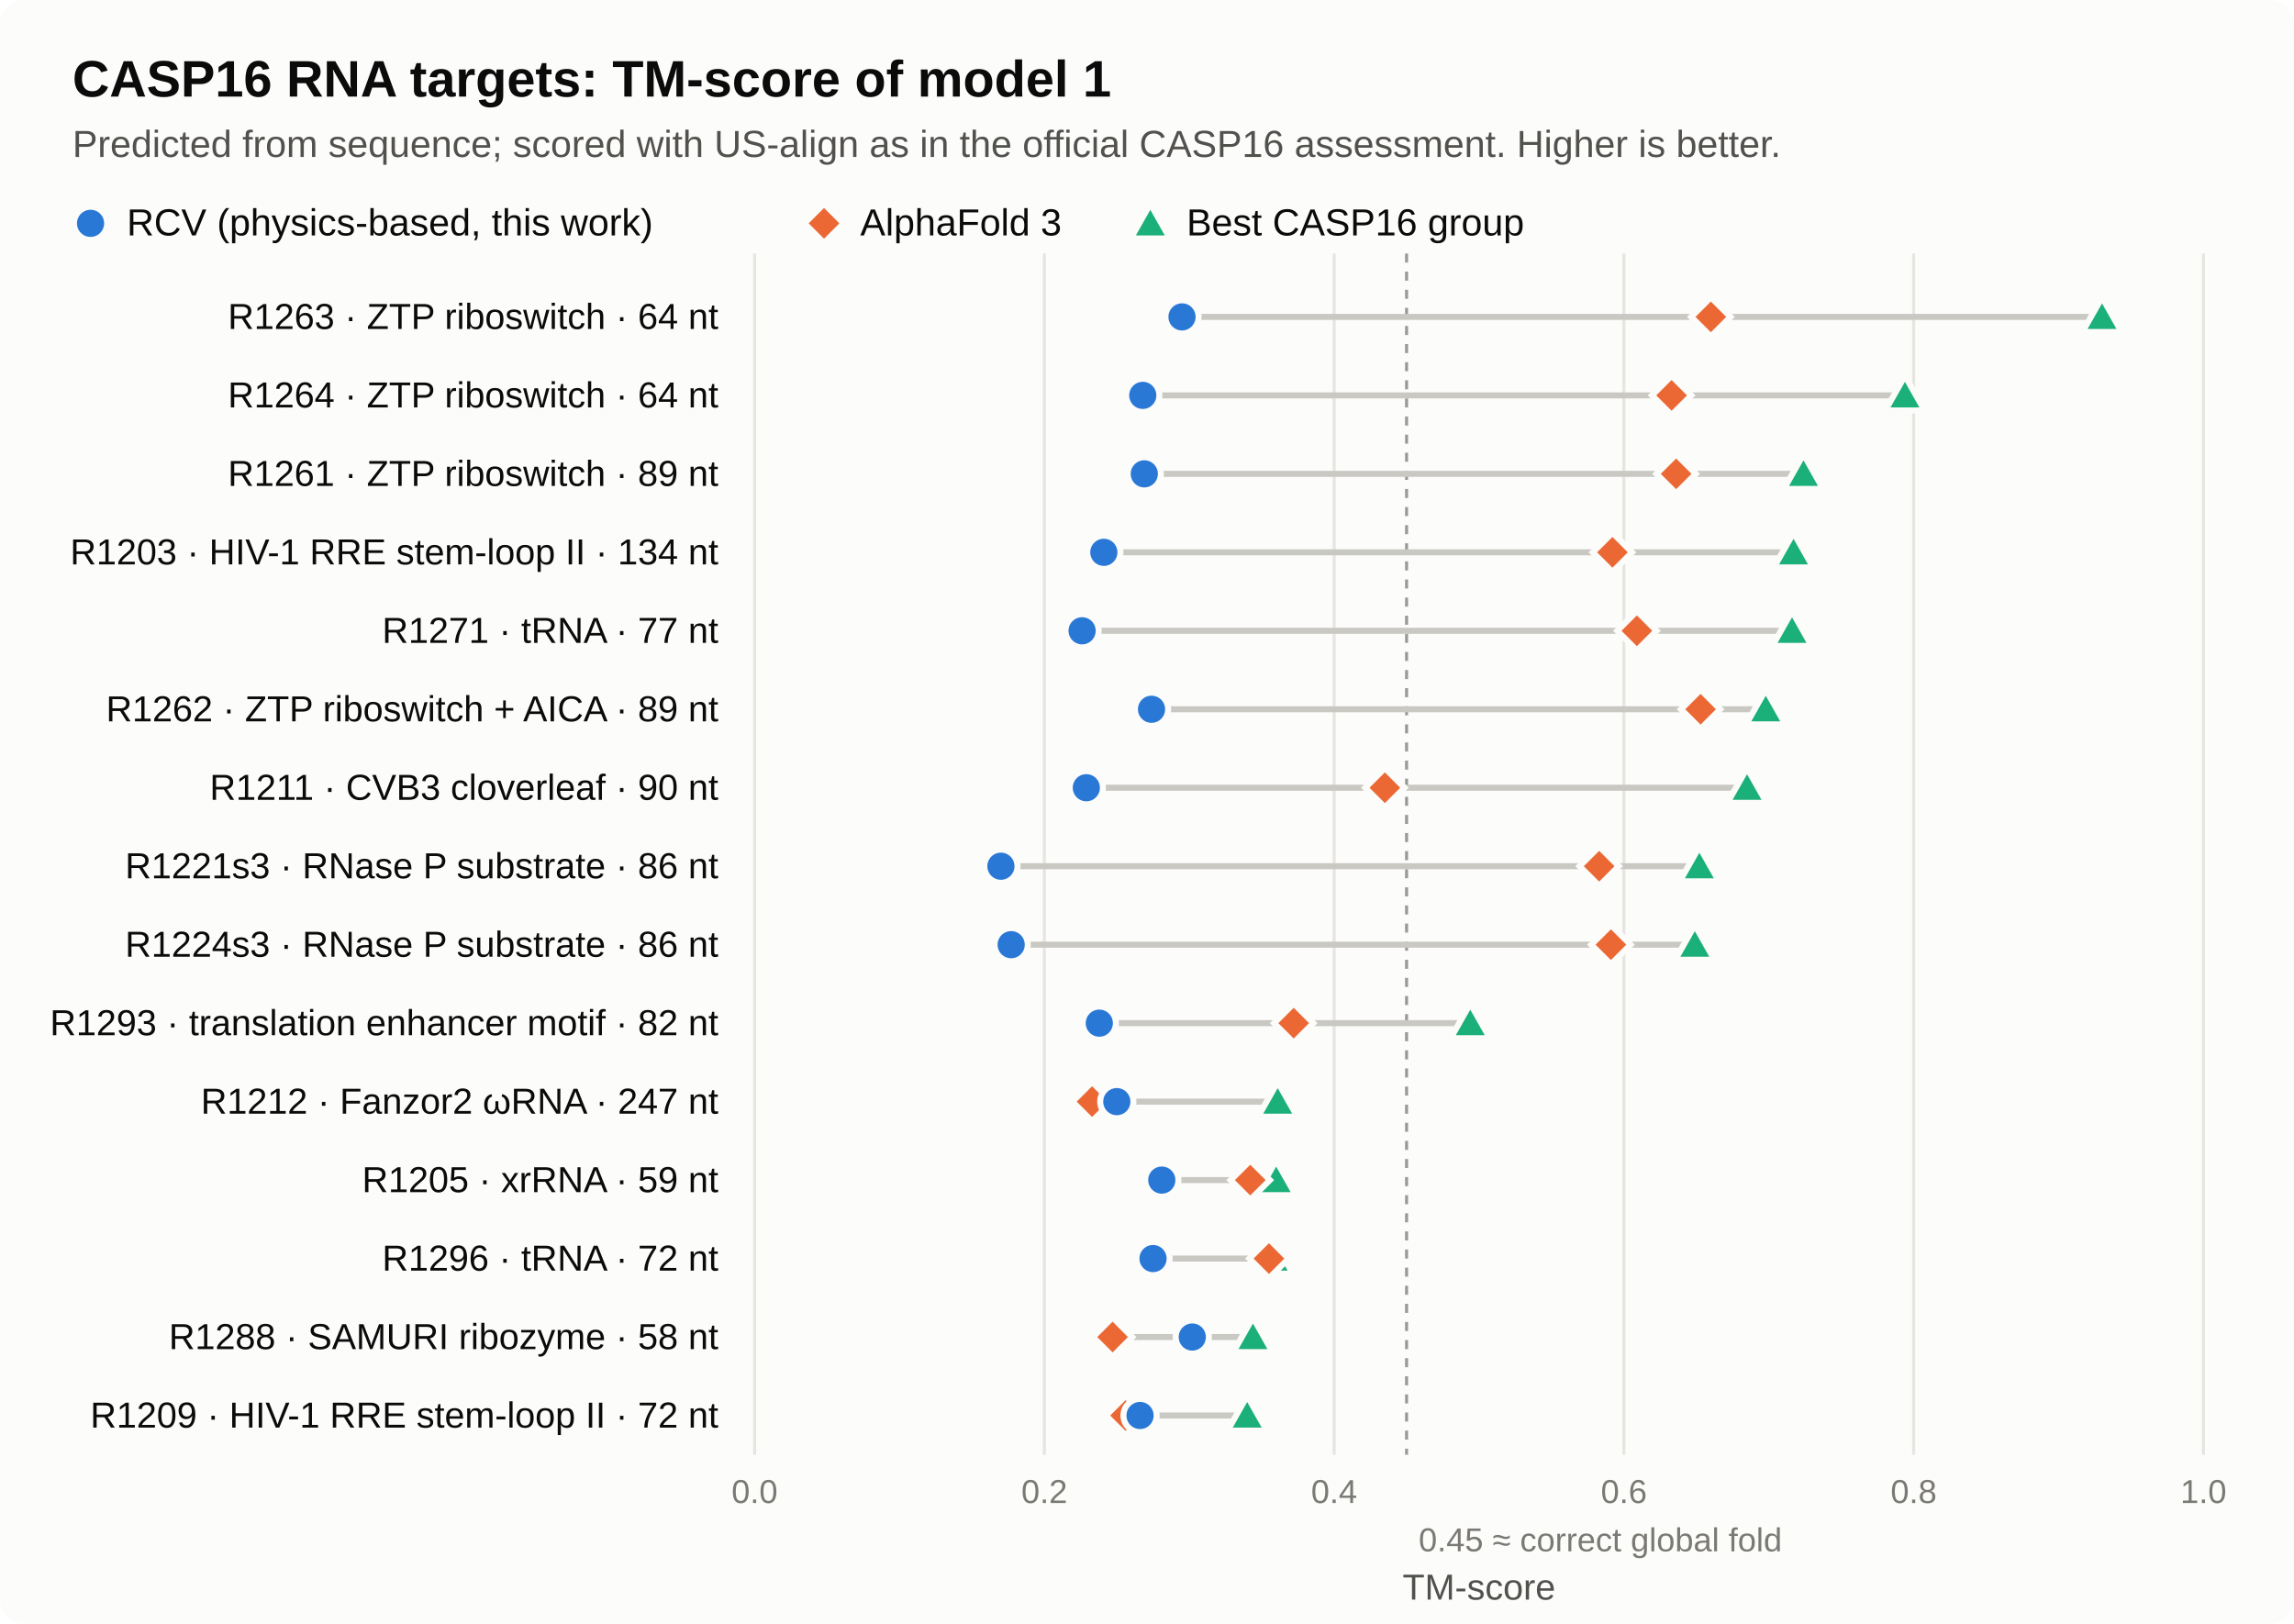
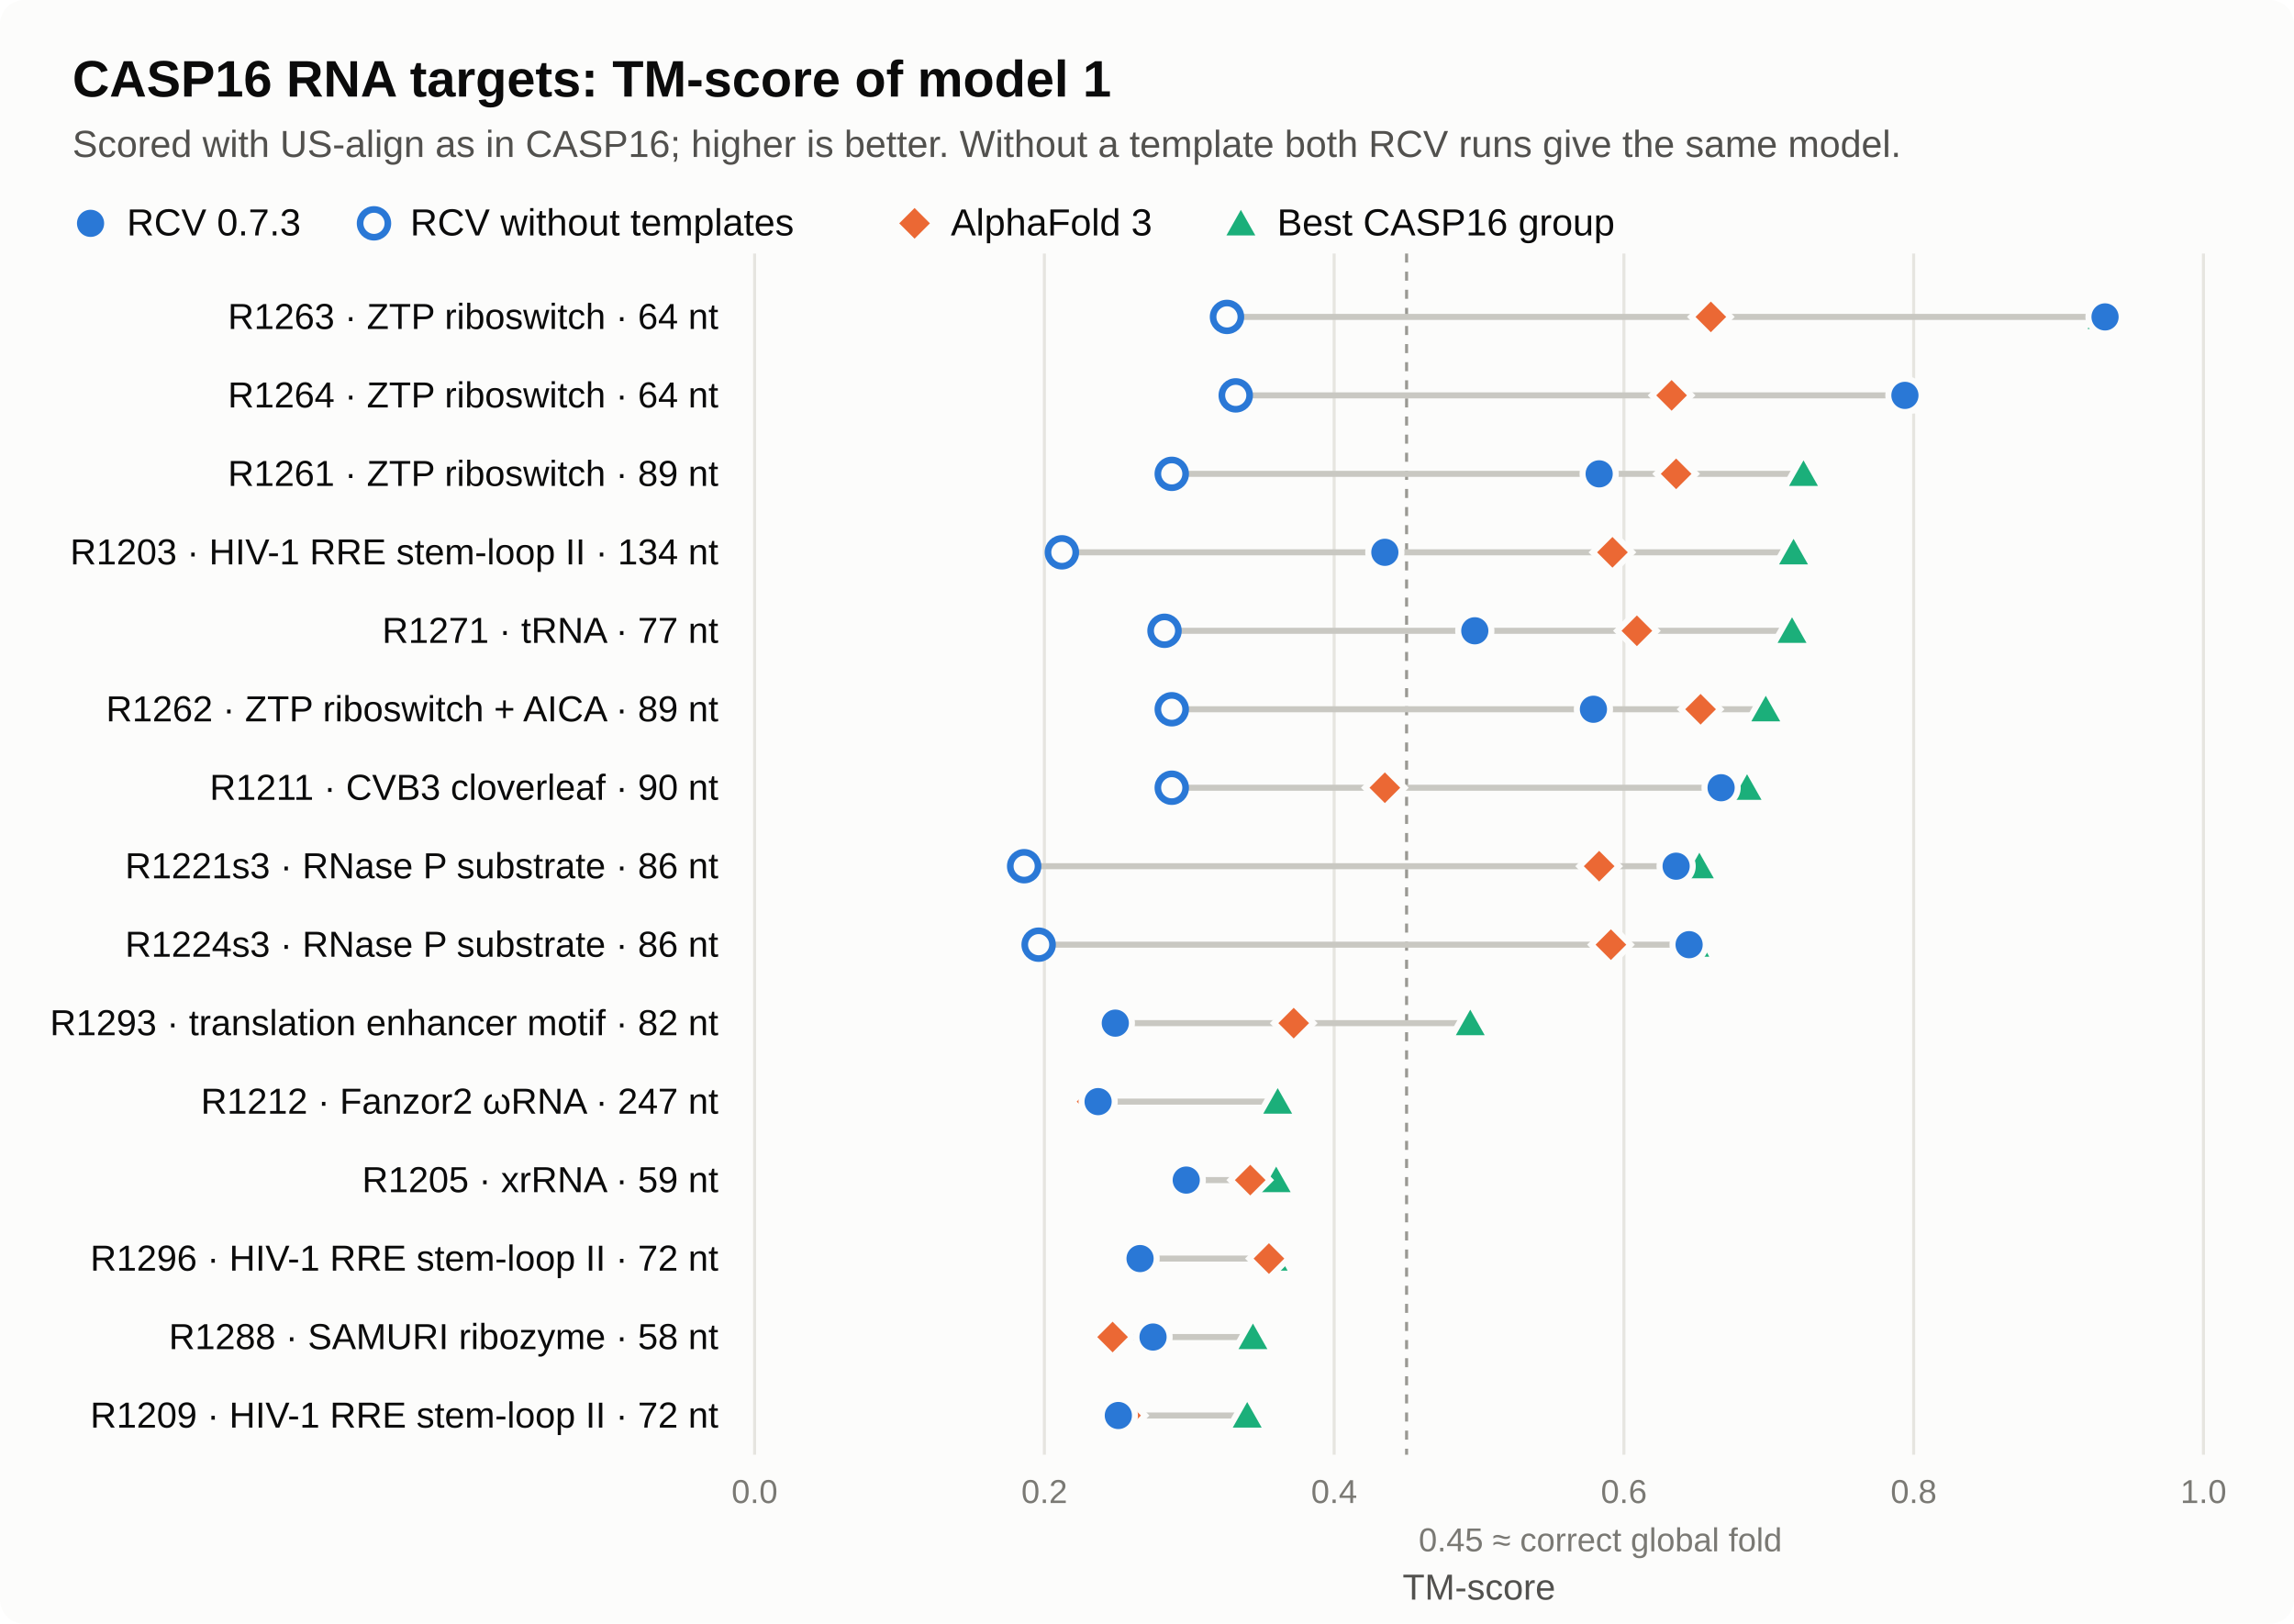
- <svg xmlns="http://www.w3.org/2000/svg" viewBox="0 0 760 538" width="760" height="538" font-family="Liberation Sans, Arial, Helvetica, sans-serif" role="img" aria-label="TM-score of model 1 per CASP16 RNA target for RCV, AlphaFold 3 and the best CASP16 group">
+ <svg xmlns="http://www.w3.org/2000/svg" viewBox="0 0 760 538" width="760" height="538" font-family="Liberation Sans, Arial, Helvetica, sans-serif" role="img" aria-label="TM-score of model 1 per CASP16 RNA target for RCV with and without templates, AlphaFold 3 and the best CASP16 group">
  <style>
.bg{fill:#fcfcfb}.t1{fill:#0b0b0b}.t2{fill:#52514e}.t3{fill:#7a7974}.grid{stroke:#e6e5e0;stroke-width:1}
.ref{stroke:#9a9993;stroke-width:1;stroke-dasharray:3 3}.span{stroke:#c9c8c2;stroke-width:2}
.rcv{fill:#2a78d6}.af3{fill:#eb6834}.best{fill:#1baf7a}.m{stroke:#fcfcfb;stroke-width:2}
+ .rcvfree{fill:#fcfcfb;stroke:#2a78d6;stroke-width:2.2}
+ @media (prefers-color-scheme: dark){.bg{fill:#1a1a19}.t1{fill:#f0efec}.t2{fill:#c3c2b7}.t3{fill:#9a998f}
+ .grid{stroke:#33332f}.ref{stroke:#6d6c66}.span{stroke:#4a4a45}.rcv{fill:#3987e5}.af3{fill:#d95926}
+ .best{fill:#199e70}.m{stroke:#1a1a19}.rcvfree{fill:#1a1a19;stroke:#3987e5;stroke-width:2.2}}
</style>
  <rect class="bg" width="760" height="538" rx="8" />
  <text class="t1" x="24" y="32" font-size="17" font-weight="bold">CASP16 RNA targets: TM-score of model 1</text>
-   <text class="t2" x="24" y="52" font-size="12.5">Predicted from sequence; scored with US-align as in the official CASP16 assessment. Higher is better.</text>
+   <text class="t2" x="24" y="52" font-size="12.5">Scored with US-align as in CASP16; higher is better. Without a template both RCV runs give the same model.</text>
  <circle class="rcv m" cx="30.0" cy="74.0" r="5.5" />
-   <text class="t1" x="42" y="78" font-size="12.5">RCV (physics-based, this work)</text>
-   <path class="af3 m" d="M273.0 67.5 L279.5 74.0 L273.0 80.5 L266.5 74.0 Z" />
-   <text class="t1" x="285.0" y="78" font-size="12.5">AlphaFold 3</text>
-   <path class="best m" d="M381.1 67.5 L387.6 79.0 L374.6 79.0 Z" />
-   <text class="t1" x="393.1" y="78" font-size="12.5">Best CASP16 group</text>
+   <text class="t1" x="42" y="78" font-size="12.5">RCV 0.7.3</text>
+   <circle class="rcvfree" cx="123.9" cy="74.0" r="4.6" />
+   <text class="t1" x="135.9" y="78" font-size="12.5">RCV without templates</text>
+   <path class="af3 m" d="M303.0 67.5 L309.5 74.0 L303.0 80.5 L296.5 74.0 Z" />
+   <text class="t1" x="315.0" y="78" font-size="12.5">AlphaFold 3</text>
+   <path class="best m" d="M411.1 67.5 L417.6 79.0 L404.6 79.0 Z" />
+   <text class="t1" x="423.1" y="78" font-size="12.5">Best CASP16 group</text>
  <line class="grid" x1="250.0" x2="250.0" y1="84" y2="482" />
  <text class="t3" x="250.0" y="498" font-size="11" text-anchor="middle">0.0</text>
  <line class="grid" x1="346.0" x2="346.0" y1="84" y2="482" />
  <text class="t3" x="346.0" y="498" font-size="11" text-anchor="middle">0.2</text>
  <line class="grid" x1="442.0" x2="442.0" y1="84" y2="482" />
  <text class="t3" x="442.0" y="498" font-size="11" text-anchor="middle">0.4</text>
  <line class="grid" x1="538.0" x2="538.0" y1="84" y2="482" />
  <text class="t3" x="538.0" y="498" font-size="11" text-anchor="middle">0.6</text>
  <line class="grid" x1="634.0" x2="634.0" y1="84" y2="482" />
  <text class="t3" x="634.0" y="498" font-size="11" text-anchor="middle">0.8</text>
  <line class="grid" x1="730.0" x2="730.0" y1="84" y2="482" />
  <text class="t3" x="730.0" y="498" font-size="11" text-anchor="middle">1.0</text>
  <line class="ref" x1="466.0" x2="466.0" y1="84" y2="482" />
  <text class="t3" x="470.0" y="514" font-size="11">0.45 ≈ correct global fold</text>
  <text class="t2" x="490.0" y="530" font-size="12" text-anchor="middle">TM-score</text>
  <text class="t1" x="238" y="109.0" font-size="12" text-anchor="end">R1263 · ZTP riboswitch · 64 nt</text>
-   <line class="span" x1="391.6" x2="696.4" y1="105.0" y2="105.0" />
+   <line class="span" x1="406.5" x2="697.4" y1="105.0" y2="105.0" />
  <path class="best m" d="M696.4 98.5 L702.9 110.0 L689.9 110.0 Z" />
  <path class="af3 m" d="M566.8 98.5 L573.3 105.0 L566.8 111.5 L560.3 105.0 Z" />
-   <circle class="rcv m" cx="391.6" cy="105.0" r="5.5" />
+   <circle class="rcvfree" cx="406.5" cy="105.0" r="4.6" />
+   <circle class="rcv m" cx="697.4" cy="105.0" r="5.5" />
  <text class="t1" x="238" y="135.0" font-size="12" text-anchor="end">R1264 · ZTP riboswitch · 64 nt</text>
-   <line class="span" x1="378.6" x2="631.1" y1="131.0" y2="131.0" />
+   <line class="span" x1="409.4" x2="631.1" y1="131.0" y2="131.0" />
  <path class="best m" d="M631.1 124.5 L637.6 136.0 L624.6 136.0 Z" />
  <path class="af3 m" d="M553.8 124.5 L560.3 131.0 L553.8 137.5 L547.3 131.0 Z" />
-   <circle class="rcv m" cx="378.6" cy="131.0" r="5.5" />
+   <circle class="rcvfree" cx="409.4" cy="131.0" r="4.6" />
+   <circle class="rcv m" cx="631.1" cy="131.0" r="5.5" />
  <text class="t1" x="238" y="161.0" font-size="12" text-anchor="end">R1261 · ZTP riboswitch · 89 nt</text>
-   <line class="span" x1="379.1" x2="597.5" y1="157.0" y2="157.0" />
+   <line class="span" x1="388.2" x2="597.5" y1="157.0" y2="157.0" />
  <path class="best m" d="M597.5 150.5 L604.0 162.0 L591.0 162.0 Z" />
  <path class="af3 m" d="M555.3 150.5 L561.8 157.0 L555.3 163.5 L548.8 157.0 Z" />
-   <circle class="rcv m" cx="379.1" cy="157.0" r="5.5" />
+   <circle class="rcvfree" cx="388.2" cy="157.0" r="4.6" />
+   <circle class="rcv m" cx="529.8" cy="157.0" r="5.5" />
  <text class="t1" x="238" y="187.0" font-size="12" text-anchor="end">R1203 · HIV-1 RRE stem-loop II · 134 nt</text>
-   <line class="span" x1="365.7" x2="594.2" y1="183.0" y2="183.0" />
+   <line class="span" x1="351.8" x2="594.2" y1="183.0" y2="183.0" />
  <path class="best m" d="M594.2 176.5 L600.7 188.0 L587.7 188.0 Z" />
  <path class="af3 m" d="M534.2 176.5 L540.7 183.0 L534.2 189.5 L527.7 183.0 Z" />
-   <circle class="rcv m" cx="365.7" cy="183.0" r="5.5" />
+   <circle class="rcvfree" cx="351.8" cy="183.0" r="4.6" />
+   <circle class="rcv m" cx="458.8" cy="183.0" r="5.5" />
  <text class="t1" x="238" y="213.0" font-size="12" text-anchor="end">R1271 · tRNA · 77 nt</text>
-   <line class="span" x1="358.5" x2="593.7" y1="209.0" y2="209.0" />
+   <line class="span" x1="385.8" x2="593.7" y1="209.0" y2="209.0" />
  <path class="best m" d="M593.7 202.5 L600.2 214.0 L587.2 214.0 Z" />
  <path class="af3 m" d="M542.3 202.5 L548.8 209.0 L542.3 215.5 L535.8 209.0 Z" />
-   <circle class="rcv m" cx="358.5" cy="209.0" r="5.5" />
+   <circle class="rcvfree" cx="385.8" cy="209.0" r="4.6" />
+   <circle class="rcv m" cx="488.6" cy="209.0" r="5.5" />
  <text class="t1" x="238" y="239.0" font-size="12" text-anchor="end">R1262 · ZTP riboswitch + AICA · 89 nt</text>
-   <line class="span" x1="381.5" x2="585.0" y1="235.0" y2="235.0" />
+   <line class="span" x1="388.2" x2="585.0" y1="235.0" y2="235.0" />
  <path class="best m" d="M585.0 228.5 L591.5 240.0 L578.5 240.0 Z" />
  <path class="af3 m" d="M563.4 228.5 L569.9 235.0 L563.4 241.5 L556.9 235.0 Z" />
-   <circle class="rcv m" cx="381.5" cy="235.0" r="5.5" />
+   <circle class="rcvfree" cx="388.2" cy="235.0" r="4.6" />
+   <circle class="rcv m" cx="527.9" cy="235.0" r="5.5" />
  <text class="t1" x="238" y="265.0" font-size="12" text-anchor="end">R1211 · CVB3 cloverleaf · 90 nt</text>
-   <line class="span" x1="359.9" x2="578.8" y1="261.0" y2="261.0" />
+   <line class="span" x1="388.2" x2="578.8" y1="261.0" y2="261.0" />
  <path class="best m" d="M578.8 254.5 L585.3 266.0 L572.3 266.0 Z" />
  <path class="af3 m" d="M458.8 254.5 L465.3 261.0 L458.8 267.5 L452.3 261.0 Z" />
-   <circle class="rcv m" cx="359.9" cy="261.0" r="5.5" />
+   <circle class="rcvfree" cx="388.2" cy="261.0" r="4.6" />
+   <circle class="rcv m" cx="570.2" cy="261.0" r="5.5" />
  <text class="t1" x="238" y="291.0" font-size="12" text-anchor="end">R1221s3 · RNase P substrate · 86 nt</text>
-   <line class="span" x1="331.6" x2="563.0" y1="287.0" y2="287.0" />
+   <line class="span" x1="339.3" x2="563.0" y1="287.0" y2="287.0" />
  <path class="best m" d="M563.0 280.5 L569.5 292.0 L556.5 292.0 Z" />
  <path class="af3 m" d="M529.8 280.5 L536.3 287.0 L529.8 293.5 L523.3 287.0 Z" />
-   <circle class="rcv m" cx="331.6" cy="287.0" r="5.5" />
+   <circle class="rcvfree" cx="339.3" cy="287.0" r="4.6" />
+   <circle class="rcv m" cx="555.3" cy="287.0" r="5.5" />
  <text class="t1" x="238" y="317.0" font-size="12" text-anchor="end">R1224s3 · RNase P substrate · 86 nt</text>
-   <line class="span" x1="335.0" x2="561.5" y1="313.0" y2="313.0" />
+   <line class="span" x1="344.1" x2="561.5" y1="313.0" y2="313.0" />
  <path class="best m" d="M561.5 306.5 L568.0 318.0 L555.0 318.0 Z" />
  <path class="af3 m" d="M533.7 306.5 L540.2 313.0 L533.7 319.5 L527.2 313.0 Z" />
-   <circle class="rcv m" cx="335.0" cy="313.0" r="5.5" />
+   <circle class="rcvfree" cx="344.1" cy="313.0" r="4.6" />
+   <circle class="rcv m" cx="559.6" cy="313.0" r="5.5" />
  <text class="t1" x="238" y="343.0" font-size="12" text-anchor="end">R1293 · translation enhancer motif · 82 nt</text>
-   <line class="span" x1="364.2" x2="487.1" y1="339.0" y2="339.0" />
+   <line class="span" x1="369.5" x2="487.1" y1="339.0" y2="339.0" />
  <path class="best m" d="M487.1 332.5 L493.6 344.0 L480.6 344.0 Z" />
  <path class="af3 m" d="M428.6 332.5 L435.1 339.0 L428.6 345.5 L422.1 339.0 Z" />
-   <circle class="rcv m" cx="364.2" cy="339.0" r="5.5" />
+   <circle class="rcvfree" cx="369.5" cy="339.0" r="4.6" />
+   <circle class="rcv m" cx="369.5" cy="339.0" r="5.5" />
  <text class="t1" x="238" y="369.0" font-size="12" text-anchor="end">R1212 · Fanzor2 ωRNA · 247 nt</text>
  <line class="span" x1="361.8" x2="423.3" y1="365.0" y2="365.0" />
  <path class="best m" d="M423.3 358.5 L429.8 370.0 L416.8 370.0 Z" />
  <path class="af3 m" d="M361.8 358.5 L368.3 365.0 L361.8 371.5 L355.3 365.0 Z" />
-   <circle class="rcv m" cx="370.0" cy="365.0" r="5.5" />
+   <circle class="rcvfree" cx="363.8" cy="365.0" r="4.6" />
+   <circle class="rcv m" cx="363.8" cy="365.0" r="5.5" />
  <text class="t1" x="238" y="395.0" font-size="12" text-anchor="end">R1205 · xrRNA · 59 nt</text>
-   <line class="span" x1="384.9" x2="422.8" y1="391.0" y2="391.0" />
+   <line class="span" x1="393.0" x2="422.8" y1="391.0" y2="391.0" />
  <path class="best m" d="M422.8 384.5 L429.3 396.0 L416.3 396.0 Z" />
  <path class="af3 m" d="M414.2 384.5 L420.7 391.0 L414.2 397.5 L407.7 391.0 Z" />
-   <circle class="rcv m" cx="384.9" cy="391.0" r="5.5" />
-   <text class="t1" x="238" y="421.0" font-size="12" text-anchor="end">R1296 · tRNA · 72 nt</text>
-   <line class="span" x1="382.0" x2="421.8" y1="417.0" y2="417.0" />
+   <circle class="rcvfree" cx="393.0" cy="391.0" r="4.6" />
+   <circle class="rcv m" cx="393.0" cy="391.0" r="5.5" />
+   <text class="t1" x="238" y="421.0" font-size="12" text-anchor="end">R1296 · HIV-1 RRE stem-loop II · 72 nt</text>
+   <line class="span" x1="377.7" x2="421.8" y1="417.0" y2="417.0" />
  <path class="best m" d="M421.8 410.5 L428.3 422.0 L415.3 422.0 Z" />
  <path class="af3 m" d="M420.4 410.5 L426.9 417.0 L420.4 423.5 L413.9 417.0 Z" />
-   <circle class="rcv m" cx="382.0" cy="417.0" r="5.5" />
+   <circle class="rcvfree" cx="377.7" cy="417.0" r="4.6" />
+   <circle class="rcv m" cx="377.7" cy="417.0" r="5.5" />
  <text class="t1" x="238" y="447.0" font-size="12" text-anchor="end">R1288 · SAMURI ribozyme · 58 nt</text>
  <line class="span" x1="368.6" x2="415.1" y1="443.0" y2="443.0" />
  <path class="best m" d="M415.1 436.5 L421.6 448.0 L408.6 448.0 Z" />
  <path class="af3 m" d="M368.6 436.5 L375.1 443.0 L368.6 449.5 L362.1 443.0 Z" />
-   <circle class="rcv m" cx="395.0" cy="443.0" r="5.5" />
+   <circle class="rcvfree" cx="382.0" cy="443.0" r="4.6" />
+   <circle class="rcv m" cx="382.0" cy="443.0" r="5.5" />
  <text class="t1" x="238" y="473.0" font-size="12" text-anchor="end">R1209 · HIV-1 RRE stem-loop II · 72 nt</text>
-   <line class="span" x1="372.9" x2="413.2" y1="469.0" y2="469.0" />
+   <line class="span" x1="370.5" x2="413.2" y1="469.0" y2="469.0" />
  <path class="best m" d="M413.2 462.5 L419.7 474.0 L406.7 474.0 Z" />
  <path class="af3 m" d="M372.9 462.5 L379.4 469.0 L372.9 475.5 L366.4 469.0 Z" />
-   <circle class="rcv m" cx="377.7" cy="469.0" r="5.5" />
+   <circle class="rcvfree" cx="370.5" cy="469.0" r="4.6" />
+   <circle class="rcv m" cx="370.5" cy="469.0" r="5.5" />
</svg>
